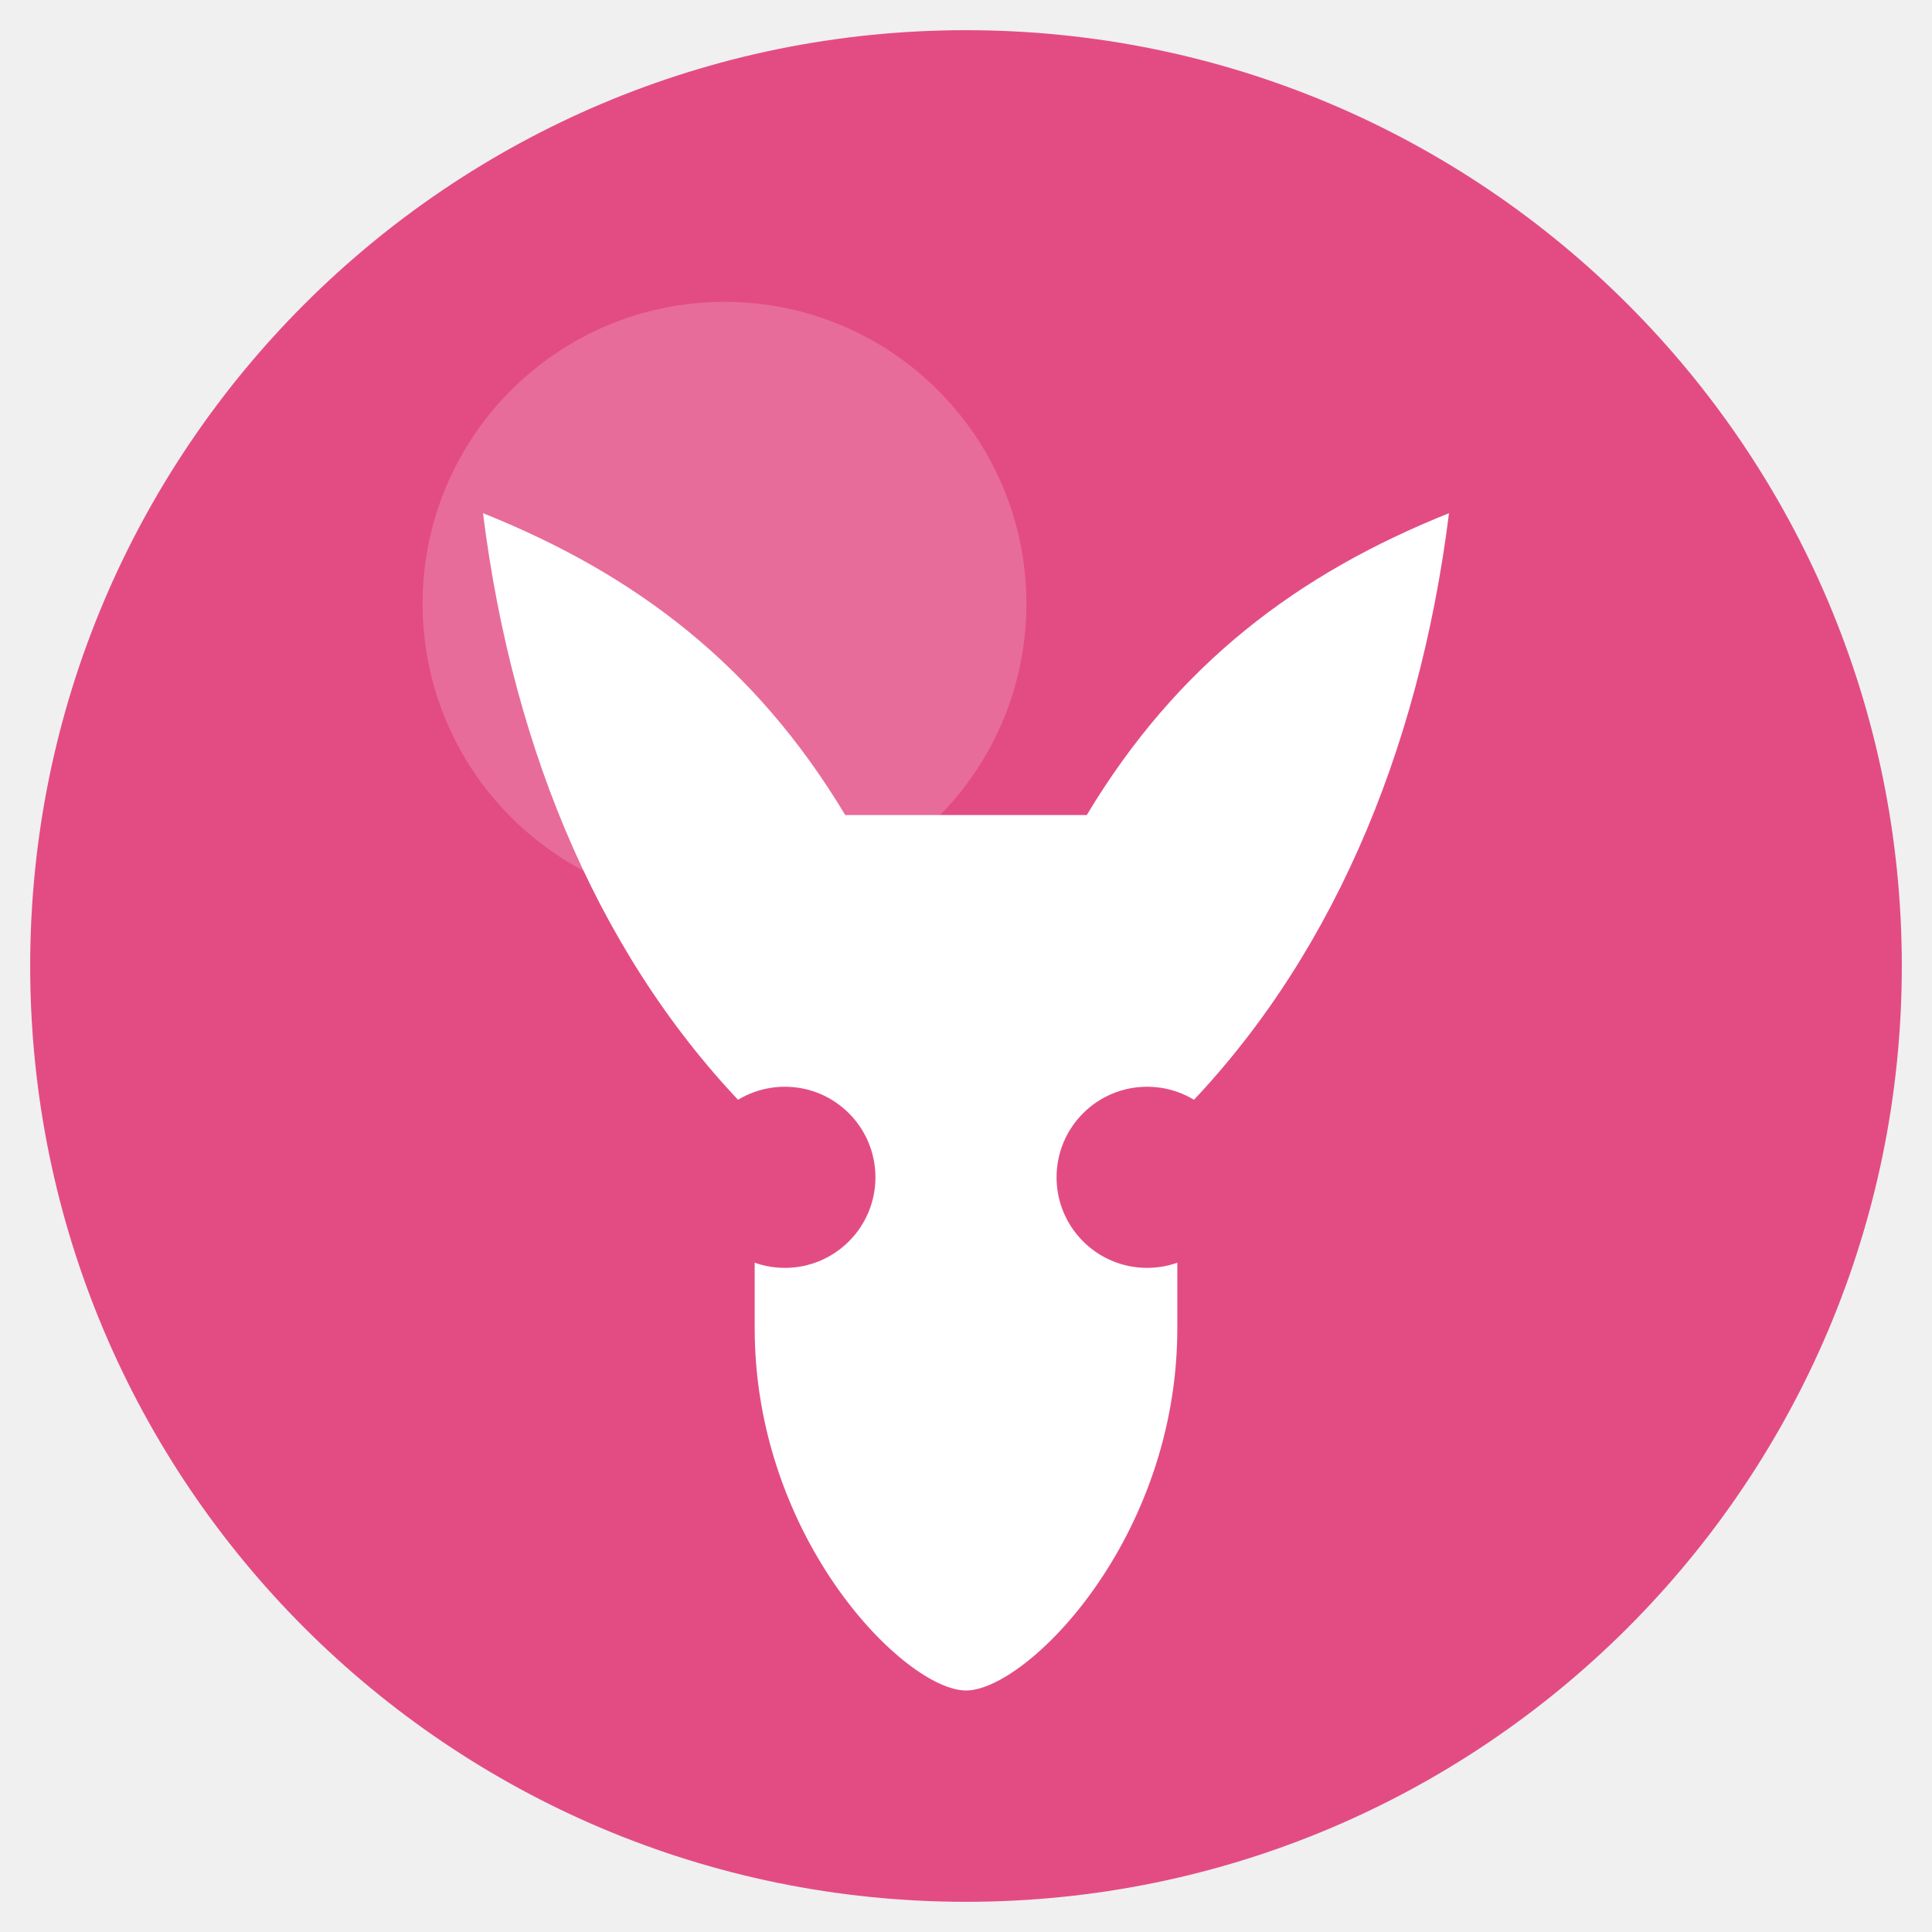
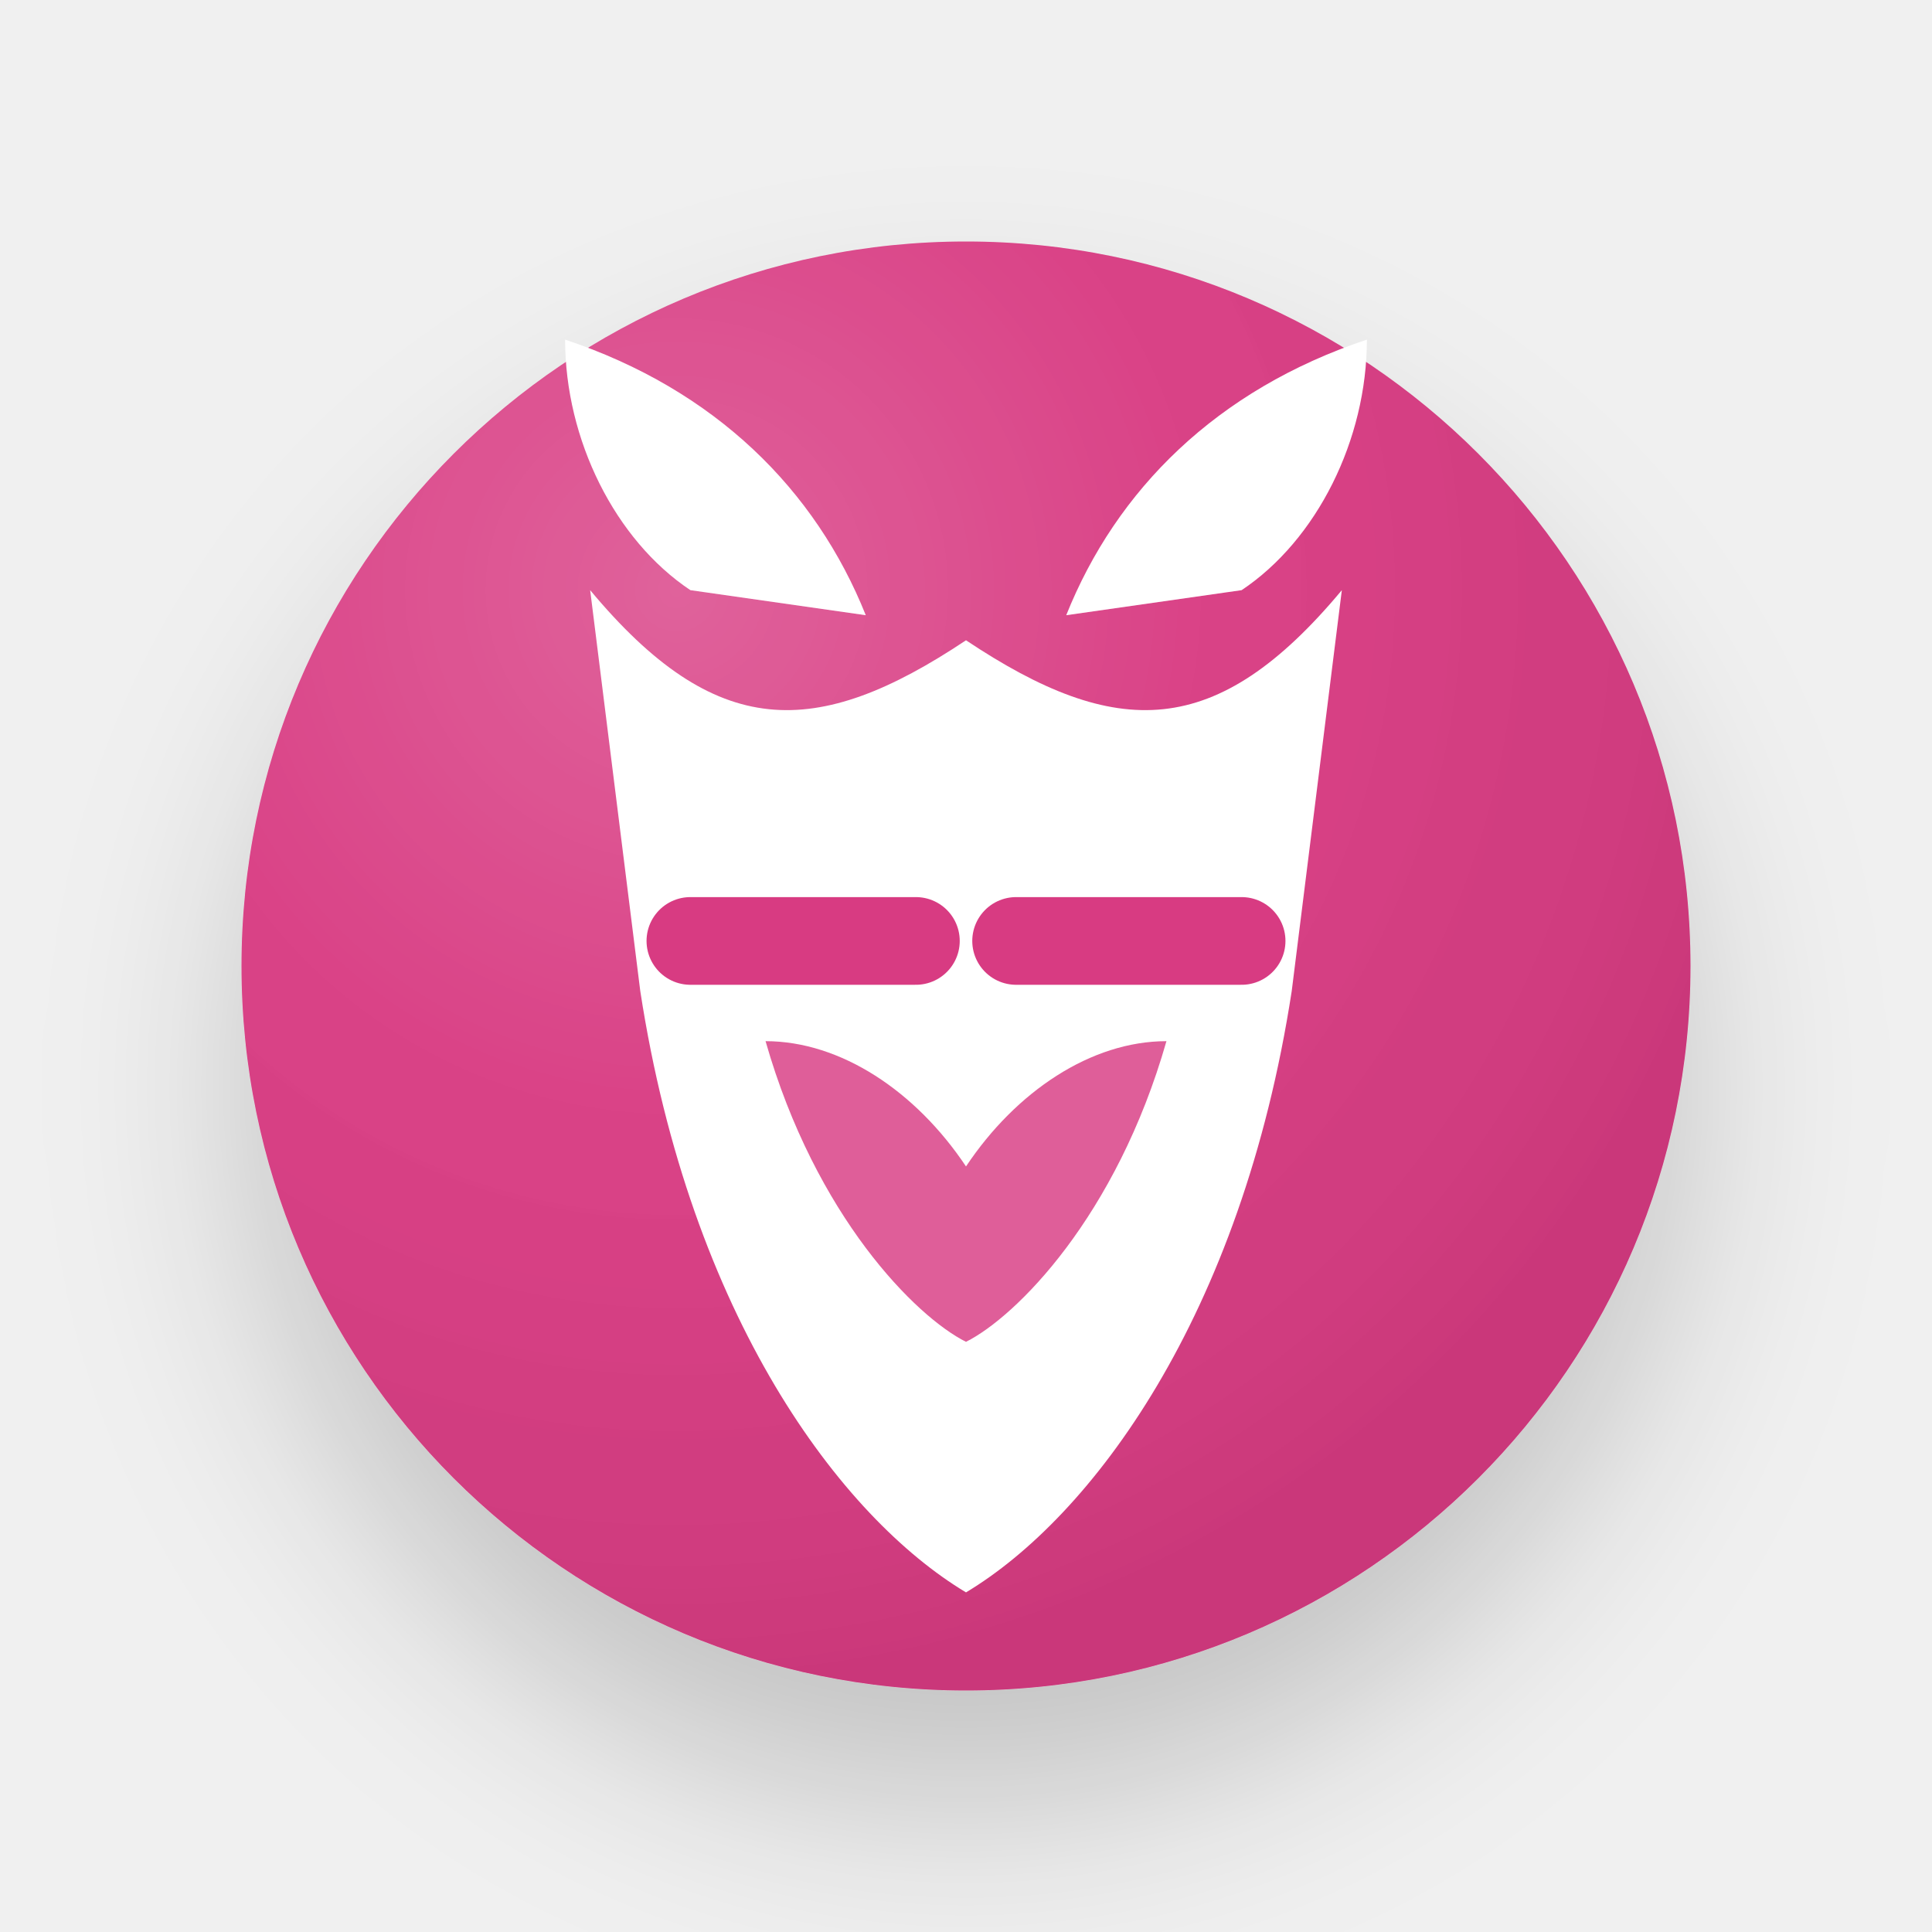
- <svg xmlns="http://www.w3.org/2000/svg" viewBox="0 0 64 64" role="img" aria-label="demon">
-   <circle cx="32" cy="32" r="31" fill="#e34c83" />
-   <circle cx="24" cy="20" r="10" fill="#fff" opacity=".18" />
-   <g>
-     <path d="M16 17c5 2 9 5 12 10h8c3-5 7-8 12-10-1 8-4 15-9 20v7c0 7-5 12-7 12s-7-5-7-12v-7c-5-5-8-12-9-20z" fill="#fff" />
-     <circle cx="26" cy="39" r="3" fill="#e34c83" />
-     <circle cx="38" cy="39" r="3" fill="#e34c83" />
+ <svg xmlns="http://www.w3.org/2000/svg" viewBox="0 0 64 64" role="img" aria-label="demon" data-style="reference-orbit-v2">
+   <defs>
+     <filter id="soft-shadow" x="-30%" y="-30%" width="160%" height="160%" color-interpolation-filters="sRGB">
+       <feDropShadow dx="0" dy="4" stdDeviation="3.2" flood-color="#000" flood-opacity=".18" />
+     </filter>
+     <radialGradient id="surface" cx="30%" cy="24%" r="76%">
+       <stop offset="0" stop-color="#fff" stop-opacity=".22" />
+       <stop offset=".48" stop-color="#fff" stop-opacity=".04" />
+       <stop offset="1" stop-color="#000" stop-opacity=".07" />
+     </radialGradient>
+   </defs>
+   <circle cx="32" cy="32" r="24" fill="#d83b82" filter="url(#soft-shadow)" />
+   <circle cx="32" cy="32" r="24" fill="url(#surface)" opacity=".9" />
+   <g transform="translate(5.44 5.44) scale(.83)">
+     <g data-icon="horned-face" fill="#fff">
+       <path d="M17 17c5 6 9 6 15 2 6 4 10 4 15-2l-2 16c-2 13-8 21-13 24-5-3-11-11-13-24z" />
+       <path d="M21 17c-3-2-5-6-5-10 6 2 10 6 12 11zM43 17c3-2 5-6 5-10-6 2-10 6-12 11z" />
+       <path d="M24 35c3 0 6 2 8 5 2-3 5-5 8-5-2 7-6 11-8 12-2-1-6-5-8-12z" fill="#d83b82" opacity=".82" />
+       <path d="M21 31h9M34 31h9" stroke="#d83b82" stroke-width="3.5" stroke-linecap="round" />
+     </g>
  </g>
</svg>
